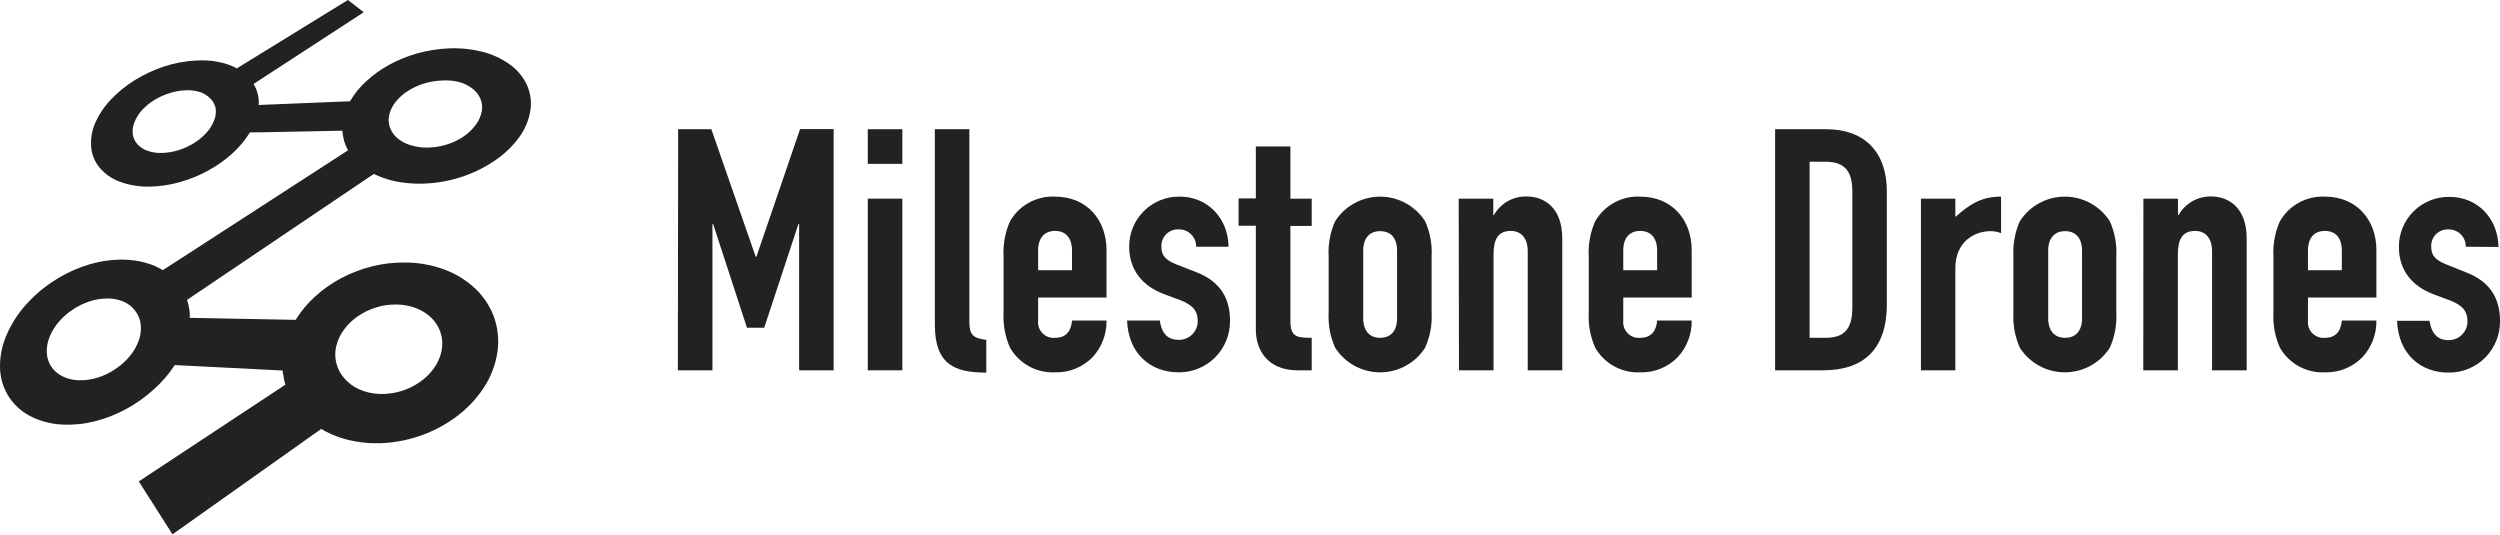
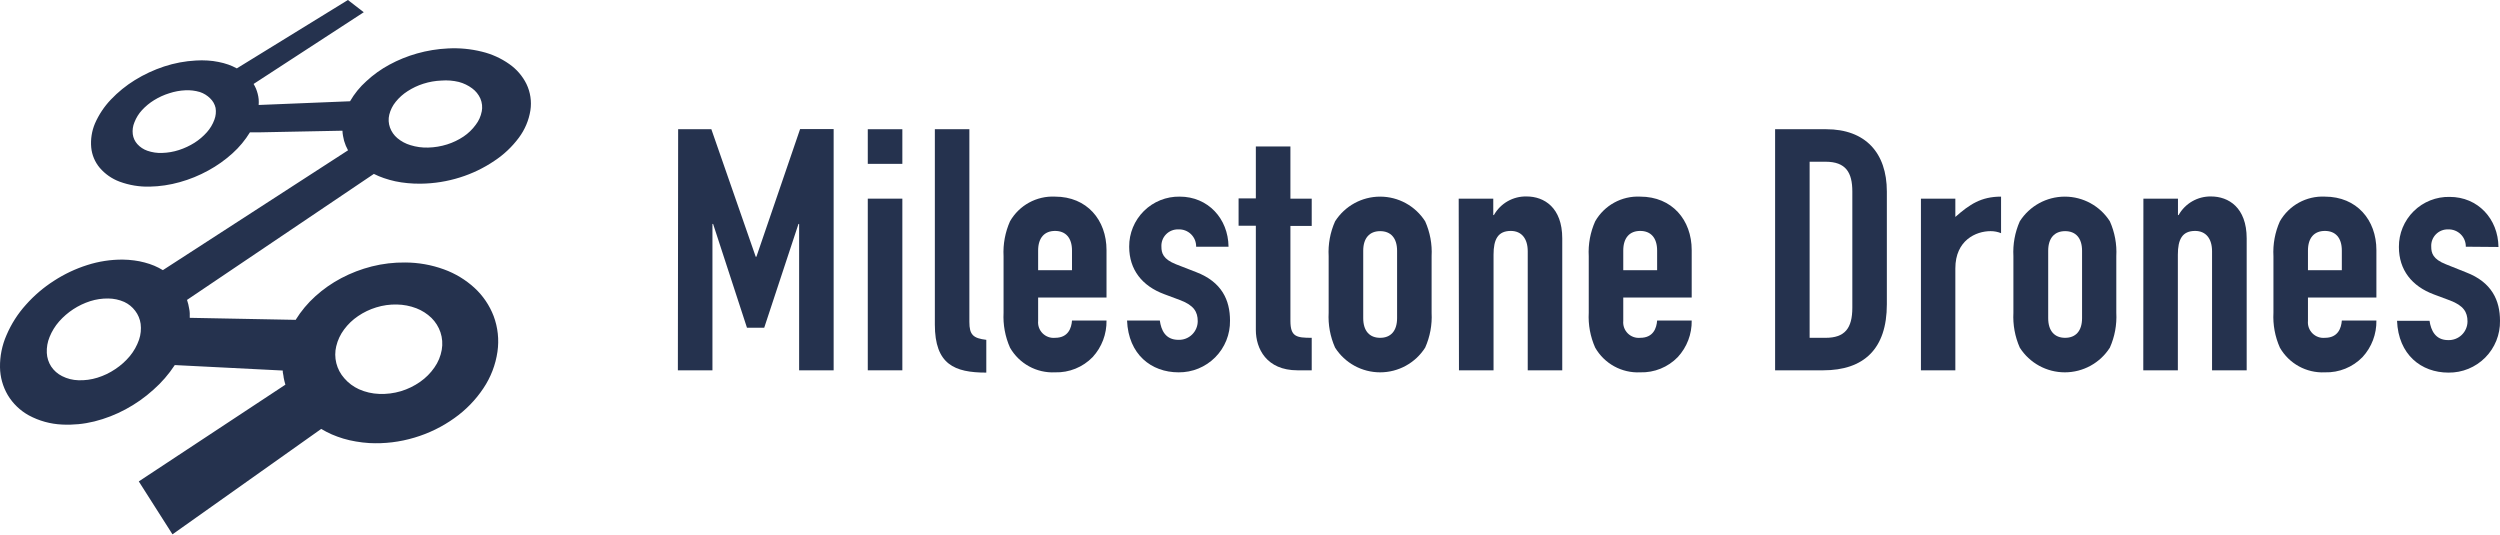
<svg xmlns="http://www.w3.org/2000/svg" viewBox="0 0 457.72 97.83">
  <defs>
-     <style>.cls-1{isolation:isolate;}.cls-2{fill:#222;}</style>
+     <style>.cls-1{isolation:isolate;}.cls-2{fill:#25324E;}</style>
  </defs>
  <g id="Layer_2" data-name="Layer 2">
    <g id="wide">
      <g id="outline">
        <g id="logo" class="cls-1">
          <path class="cls-2" d="M96.39,15.38a9.66,9.66,0,0,0-3.16-3.66,14.61,14.61,0,0,0-5-2.26A21,21,0,0,0,82,8.87a25.07,25.07,0,0,0-5.65.92,24.7,24.7,0,0,0-5.07,2.06,20.48,20.48,0,0,0-4.19,3,14.88,14.88,0,0,0-3,3.69l-16.73.68a7.25,7.25,0,0,0,0-1.05,6.41,6.41,0,0,0-.18-1,7.39,7.39,0,0,0-.31-.94,7.71,7.71,0,0,0-.44-.86L66.6,2.24,63.7,0,43.36,12.52a11.28,11.28,0,0,0-1.57-.7A13.06,13.06,0,0,0,40,11.34a13.43,13.43,0,0,0-2-.26,16.71,16.71,0,0,0-2.13,0,22.4,22.4,0,0,0-5.82,1.09,25.34,25.34,0,0,0-5.35,2.49,22.15,22.15,0,0,0-4.4,3.57,15.16,15.16,0,0,0-2.91,4.37A9.2,9.2,0,0,0,16.7,27a6.8,6.8,0,0,0,1.55,3.71,8.85,8.85,0,0,0,3.65,2.55,14.85,14.85,0,0,0,5.5.91,21.81,21.81,0,0,0,5.51-.82,24.25,24.25,0,0,0,5.22-2.13,22.88,22.88,0,0,0,4.44-3.15,17.24,17.24,0,0,0,3.19-3.84l1.7,0h0l15.24-.3a5.88,5.88,0,0,0,.1.94,9.4,9.4,0,0,0,.2.92,9.18,9.18,0,0,0,.31.88c.12.29.26.57.41.85L29.82,49.46a12.33,12.33,0,0,0-1.58-.81,13,13,0,0,0-1.76-.59,14.18,14.18,0,0,0-1.92-.38,17.23,17.23,0,0,0-2.07-.15,20.89,20.89,0,0,0-6.52,1,25.13,25.13,0,0,0-6.09,2.88,24.57,24.57,0,0,0-5.13,4.38,20,20,0,0,0-3.56,5.57A14.12,14.12,0,0,0,0,67.24a10.38,10.38,0,0,0,1.42,5.09,10.31,10.31,0,0,0,3.86,3.72,14.15,14.15,0,0,0,6.08,1.68,20.25,20.25,0,0,0,5.92-.57A24.67,24.67,0,0,0,23,74.94a25.75,25.75,0,0,0,5.06-3.56A22.3,22.3,0,0,0,32,66.84l19.77,1c0,.22,0,.44.07.66s.06.44.1.65.09.43.14.65.11.42.17.63L25.41,88.14l6.17,9.69,27.23-19.3a18.3,18.3,0,0,0,1.93,1,19.49,19.49,0,0,0,2.11.77,18.79,18.79,0,0,0,2.3.53,21.76,21.76,0,0,0,2.46.29,24.2,24.2,0,0,0,8.28-1,24.48,24.48,0,0,0,7.29-3.56,20.83,20.83,0,0,0,5.33-5.48,16.16,16.16,0,0,0,2.57-6.69,13.23,13.23,0,0,0-.7-6.52,13.69,13.69,0,0,0-3.5-5.16,16.7,16.7,0,0,0-5.6-3.39,20.85,20.85,0,0,0-7.1-1.26,23.83,23.83,0,0,0-6.11.72,25.37,25.37,0,0,0-5.58,2.14,23.21,23.21,0,0,0-4.75,3.32,20,20,0,0,0-3.61,4.32l-19.39-.37c0-.29,0-.58,0-.86s-.06-.56-.11-.84-.1-.54-.16-.8-.14-.53-.23-.78L68.45,31.84a14.49,14.49,0,0,0,1.84.77,18.44,18.44,0,0,0,2.07.58,19.46,19.46,0,0,0,2.26.34,21.35,21.35,0,0,0,2.43.1,24.68,24.68,0,0,0,7.18-1.15,24,24,0,0,0,6.24-3A17.79,17.79,0,0,0,95,25.21a11.34,11.34,0,0,0,2.11-5A8.27,8.27,0,0,0,96.39,15.38ZM39.25,21.92a7.08,7.08,0,0,1-1.37,2.29,10.72,10.72,0,0,1-2.27,1.93,12.57,12.57,0,0,1-2.85,1.33,10.88,10.88,0,0,1-3.08.53,7.28,7.28,0,0,1-2.7-.4,4.44,4.44,0,0,1-1.84-1.22,3.36,3.36,0,0,1-.83-1.81,4.27,4.27,0,0,1,.31-2.2A7,7,0,0,1,26,20.16a10.42,10.42,0,0,1,2.21-1.82A12.06,12.06,0,0,1,31,17.07a11,11,0,0,1,2.94-.54,7.87,7.87,0,0,1,2.66.32A4.8,4.8,0,0,1,38.47,18a3.45,3.45,0,0,1,1,1.75A4.18,4.18,0,0,1,39.25,21.92ZM25.46,62.19a9.74,9.74,0,0,1-1.68,3,12.22,12.22,0,0,1-2.67,2.39,12.32,12.32,0,0,1-3.27,1.57,10.44,10.44,0,0,1-3.48.47,7,7,0,0,1-3-.76,5.18,5.18,0,0,1-2-1.77,5,5,0,0,1-.79-2.48,6.79,6.79,0,0,1,.51-2.92,9.92,9.92,0,0,1,1.74-2.83,12.85,12.85,0,0,1,5.69-3.72,10.5,10.5,0,0,1,3.31-.49,7.39,7.39,0,0,1,2.93.63,5.31,5.31,0,0,1,2,1.62,5.06,5.06,0,0,1,1,2.39A6.55,6.55,0,0,1,25.46,62.19Zm36.1,1.21A8.35,8.35,0,0,1,63,60.32a10.41,10.41,0,0,1,2.55-2.44,12.2,12.2,0,0,1,3.33-1.6,11.86,11.86,0,0,1,3.77-.53,10.46,10.46,0,0,1,3.58.69A8.29,8.29,0,0,1,79,58.21a6.75,6.75,0,0,1,1.64,2.62,6.54,6.54,0,0,1,.24,3.22,8,8,0,0,1-1.34,3.23,10.39,10.39,0,0,1-2.62,2.63,12.31,12.31,0,0,1-3.51,1.71,12.15,12.15,0,0,1-4,.5,9.94,9.94,0,0,1-3.68-.85,7.77,7.77,0,0,1-2.68-2,6.53,6.53,0,0,1-1.48-5.92Zm26.64-43a5.75,5.75,0,0,1-1.1,2.45A8.9,8.9,0,0,1,84.87,25a11.86,11.86,0,0,1-3,1.44,12.62,12.62,0,0,1-3.48.58,9.9,9.9,0,0,1-3.23-.44,6.69,6.69,0,0,1-2.41-1.29,4.57,4.57,0,0,1-1.35-1.94A4.08,4.08,0,0,1,71.27,21a6,6,0,0,1,1.18-2.36,9,9,0,0,1,2.18-1.95,11.94,11.94,0,0,1,2.88-1.36,12.48,12.48,0,0,1,3.31-.58A10.2,10.2,0,0,1,84,15a7.16,7.16,0,0,1,2.45,1.18,4.68,4.68,0,0,1,1.5,1.86A4.09,4.09,0,0,1,88.2,20.44Z" />
        </g>
        <g id="name">
          <path class="cls-2" d="M124.16,23.66h6.08L138.36,47h.13l8-23.37h6.14V67.8h-6.32V41h-.12l-6.27,19h-3.16l-6.2-19h-.12V67.8h-6.33Z" />
          <path class="cls-2" d="M158.88,23.66h6.33V30h-6.33Zm0,12.71h6.33V67.8h-6.33Z" />
          <path class="cls-2" d="M171.16,23.66h6.32V58.93c0,2.36.68,3,3.1,3.29v6c-5.82,0-9.42-1.49-9.42-8.8Z" />
          <path class="cls-2" d="M190.07,54.47v4.28a2.84,2.84,0,0,0,3.1,3.1c2.42,0,3-1.8,3.1-3.16h6.32a9.64,9.64,0,0,1-2.54,6.69,9.21,9.21,0,0,1-6.88,2.79,9,9,0,0,1-8.25-4.52,14,14,0,0,1-1.18-6.39V46.91a13.93,13.93,0,0,1,1.18-6.39A9,9,0,0,1,193.17,36c5.83,0,9.42,4.27,9.42,9.79v8.68Zm0-5h6.2v-3.6c0-2.35-1.18-3.59-3.1-3.59s-3.1,1.24-3.1,3.59Z" />
          <path class="cls-2" d="M219,45.17A3.11,3.11,0,0,0,215.74,42a3,3,0,0,0-3.1,3.16c0,1.18.31,2.29,2.66,3.22L219,49.82c4.71,1.8,6.2,5.15,6.2,8.87a9.32,9.32,0,0,1-9.42,9.48c-5,0-9.18-3.28-9.43-9.48h6c.24,1.73,1,3.53,3.41,3.53a3.42,3.42,0,0,0,3.53-3.41c0-1.74-.74-2.91-3.16-3.84l-3-1.12c-4-1.49-6.39-4.46-6.39-8.68A9.1,9.1,0,0,1,216,36c5.15,0,8.87,4,8.93,9.17Z" />
          <path class="cls-2" d="M229.93,26.82h6.33v9.55h3.9v5h-3.9V58.75c0,2.91,1.11,3.1,3.9,3.1V67.8h-2.6c-5.7,0-7.63-4-7.63-7.38V41.33h-3.16v-5h3.16Z" />
          <path class="cls-2" d="M243.26,46.91a13.8,13.8,0,0,1,1.18-6.39,9.78,9.78,0,0,1,16.49,0,13.8,13.8,0,0,1,1.18,6.39V57.26a13.86,13.86,0,0,1-1.18,6.39,9.78,9.78,0,0,1-16.49,0,13.86,13.86,0,0,1-1.18-6.39Zm6.33,11.34c0,2.36,1.18,3.6,3.1,3.6s3.1-1.24,3.1-3.6V45.91c0-2.35-1.18-3.59-3.1-3.59s-3.1,1.24-3.1,3.59Z" />
          <path class="cls-2" d="M267.07,36.37h6.33v3h.12a6.68,6.68,0,0,1,6-3.4c3.16,0,6.51,2,6.51,7.68V67.8h-6.32V46c0-2.3-1.12-3.72-3.1-3.72-2.36,0-3.16,1.55-3.16,4.34V67.8h-6.33Z" />
          <path class="cls-2" d="M297.2,54.47v4.28a2.84,2.84,0,0,0,3.1,3.1c2.42,0,3-1.8,3.1-3.16h6.33a9.6,9.6,0,0,1-2.55,6.69,9.19,9.19,0,0,1-6.88,2.79,9,9,0,0,1-8.24-4.52,13.86,13.86,0,0,1-1.18-6.39V46.91a13.8,13.8,0,0,1,1.18-6.39A9,9,0,0,1,300.3,36c5.83,0,9.43,4.27,9.43,9.79v8.68Zm0-5h6.2v-3.6c0-2.35-1.18-3.59-3.1-3.59s-3.1,1.24-3.1,3.59Z" />
          <path class="cls-2" d="M325,23.66h9.36c7.13,0,11.1,4.28,11.1,11.41V55.71c0,8.18-4.22,12.09-11.66,12.09H325Zm6.32,38.19h2.92c3.53,0,4.9-1.74,4.9-5.52V35.07c0-3.48-1.18-5.46-4.9-5.46h-2.92Z" />
          <path class="cls-2" d="M351.7,36.37H358v3.35c2.61-2.3,4.72-3.72,8.37-3.72v6.69a5,5,0,0,0-1.92-.37c-2.67,0-6.45,1.67-6.45,6.82V67.8H351.7Z" />
          <path class="cls-2" d="M368.63,46.91a13.94,13.94,0,0,1,1.17-6.39,9.78,9.78,0,0,1,16.49,0,13.8,13.8,0,0,1,1.18,6.39V57.26a13.86,13.86,0,0,1-1.18,6.39,9.78,9.78,0,0,1-16.49,0,14,14,0,0,1-1.17-6.39ZM375,58.25c0,2.36,1.18,3.6,3.1,3.6s3.1-1.24,3.1-3.6V45.91c0-2.35-1.18-3.59-3.1-3.59s-3.1,1.24-3.1,3.59Z" />
          <path class="cls-2" d="M392.43,36.37h6.33v3h.12a6.68,6.68,0,0,1,5.95-3.4c3.16,0,6.51,2,6.51,7.68V67.8H405V46c0-2.3-1.12-3.72-3.1-3.72-2.36,0-3.16,1.55-3.16,4.34V67.8h-6.33Z" />
          <path class="cls-2" d="M422.56,54.47v4.28a2.84,2.84,0,0,0,3.1,3.1c2.42,0,3-1.8,3.1-3.16h6.33a9.64,9.64,0,0,1-2.54,6.69,9.23,9.23,0,0,1-6.89,2.79,9,9,0,0,1-8.24-4.52,13.86,13.86,0,0,1-1.18-6.39V46.91a13.8,13.8,0,0,1,1.18-6.39A9,9,0,0,1,425.66,36c5.83,0,9.43,4.27,9.43,9.79v8.68Zm0-5h6.2v-3.6c0-2.35-1.17-3.59-3.1-3.59s-3.1,1.24-3.1,3.59Z" />
          <path class="cls-2" d="M451.46,45.17A3.12,3.12,0,0,0,448.23,42a3,3,0,0,0-3.1,3.16c0,1.18.31,2.29,2.67,3.22l3.72,1.49c4.71,1.8,6.2,5.15,6.2,8.87a9.32,9.32,0,0,1-9.43,9.48c-5,0-9.17-3.28-9.42-9.48h5.95c.25,1.73,1.06,3.53,3.41,3.53a3.43,3.43,0,0,0,3.54-3.41c0-1.74-.75-2.91-3.17-3.84l-3-1.12c-4-1.49-6.39-4.46-6.39-8.68a9.1,9.1,0,0,1,9.3-9.17c5.15,0,8.87,4,8.93,9.17Z" />
        </g>
      </g>
    </g>
  </g>
</svg>
